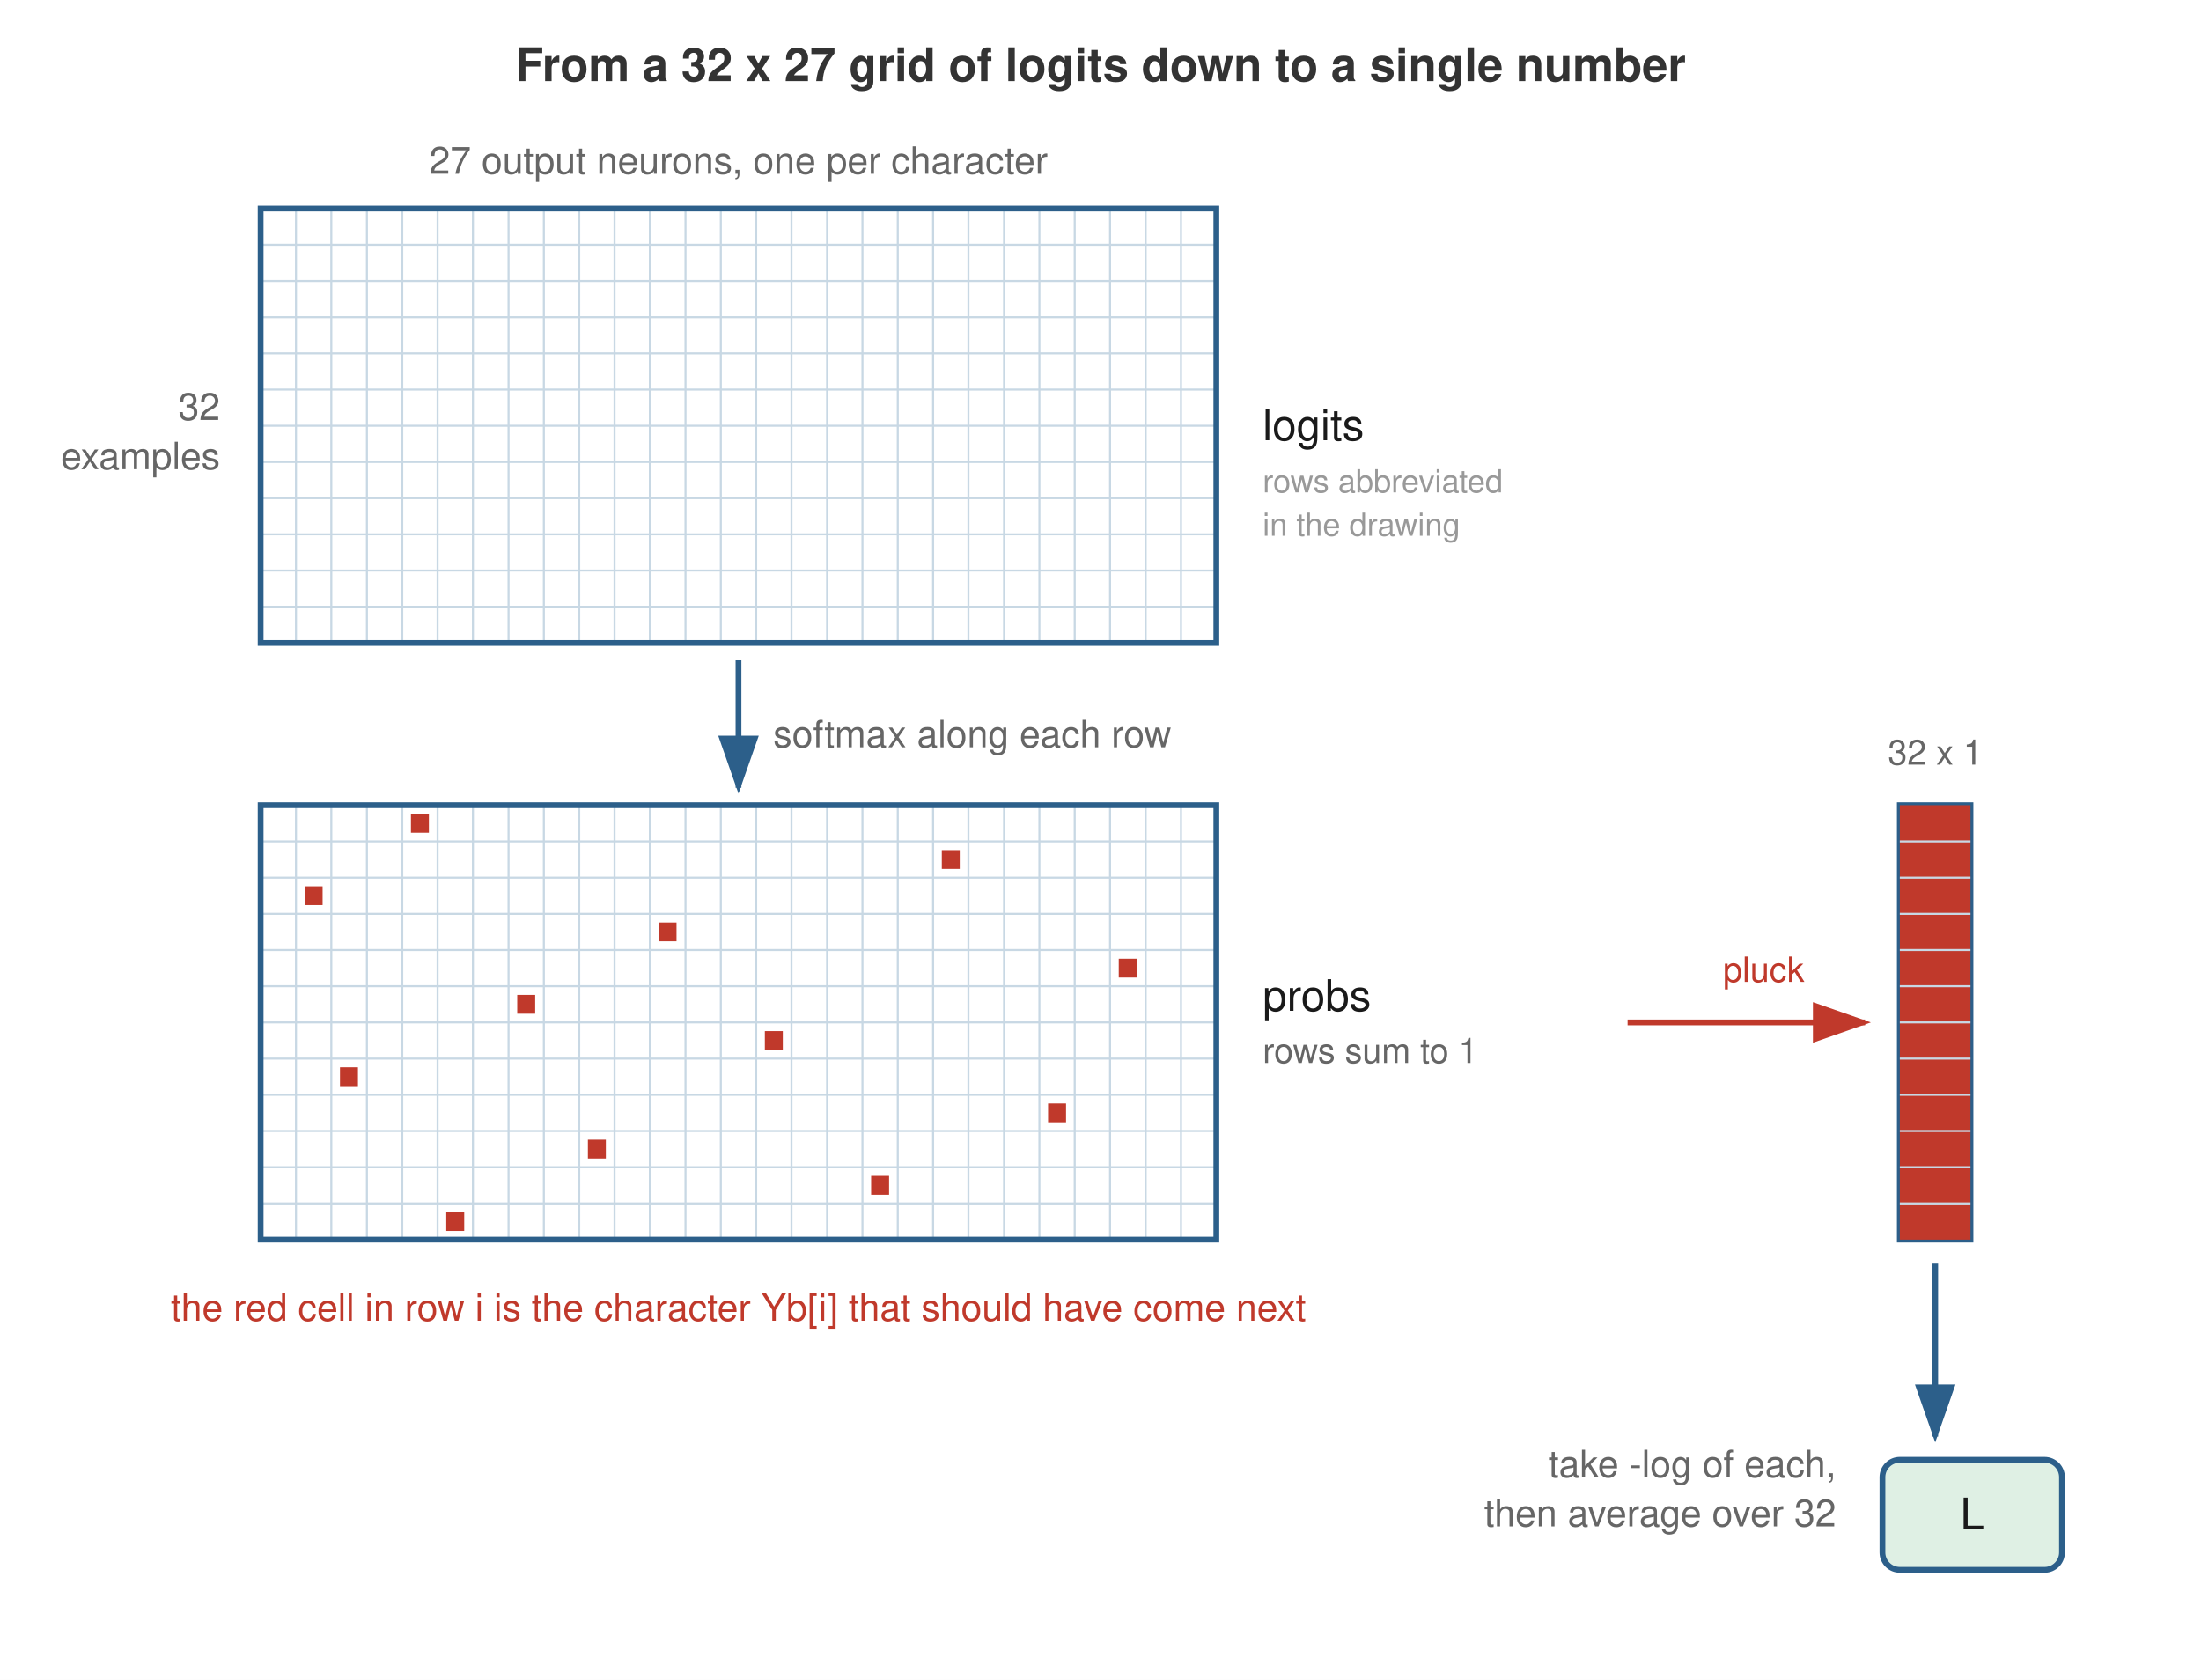
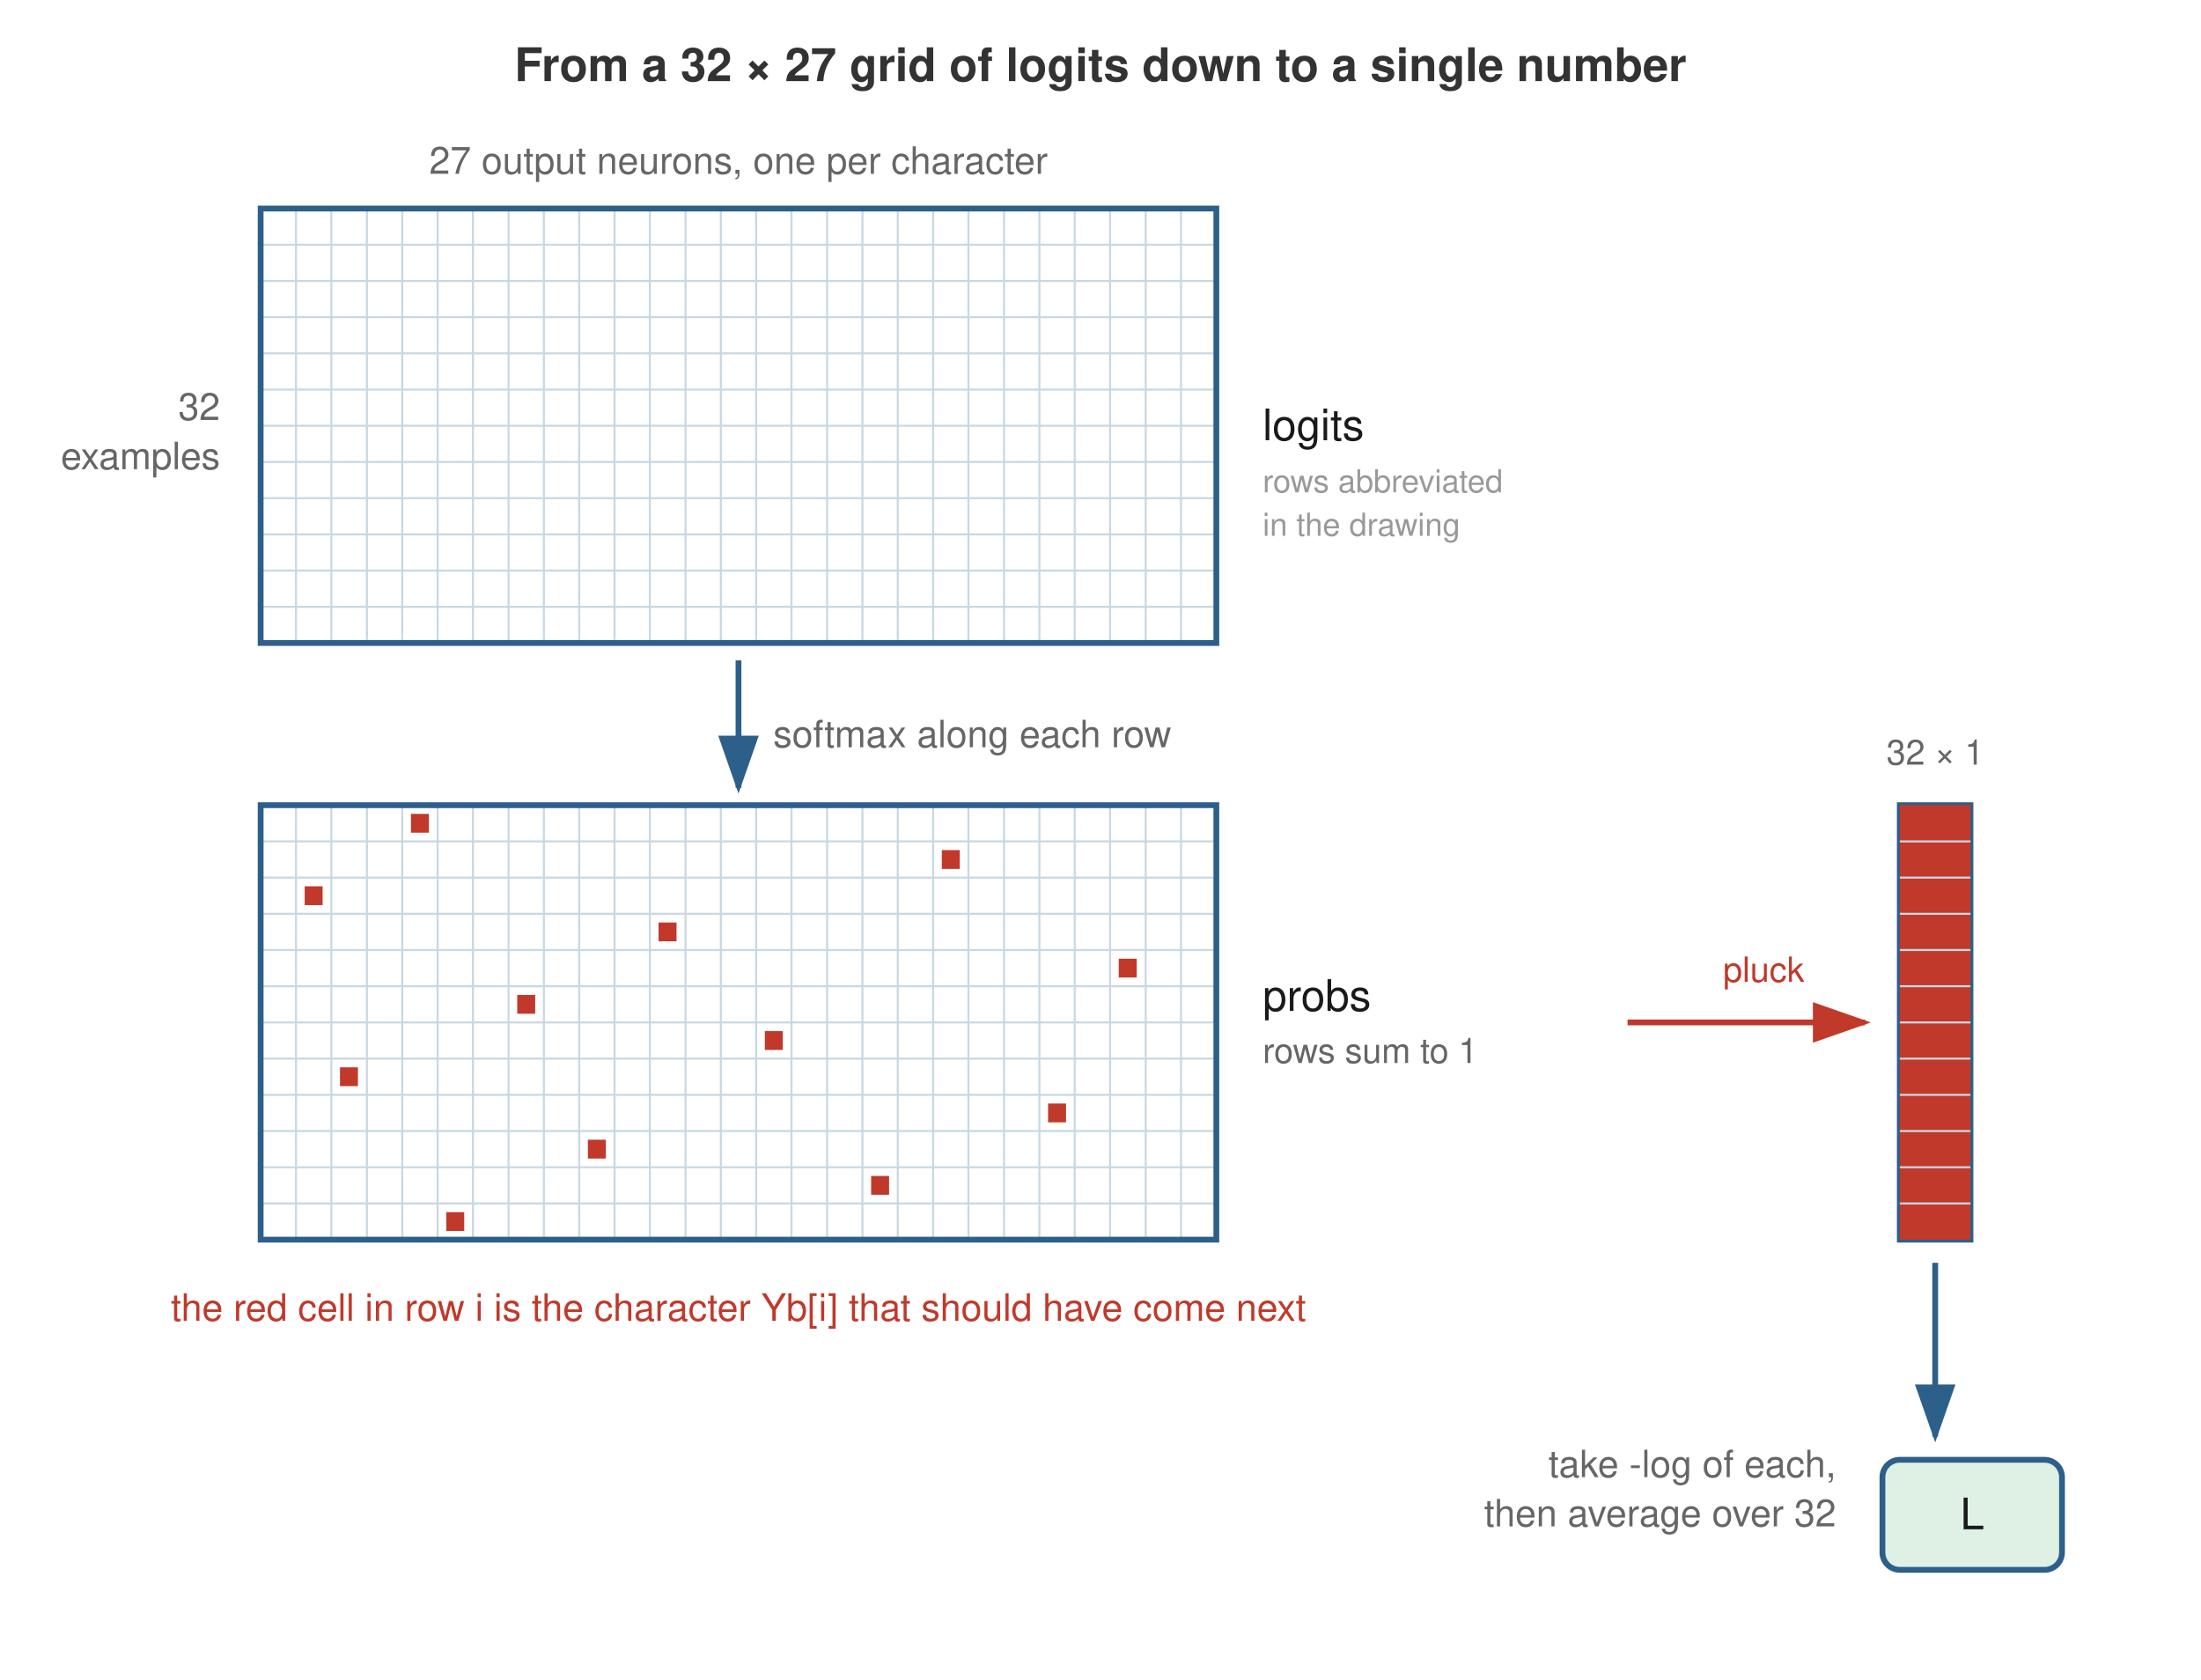
<svg xmlns="http://www.w3.org/2000/svg" viewBox="0 0 760 580" width="760" height="580" font-family="Helvetica, Arial, sans-serif">
  <defs>
    <marker id="ar" markerWidth="10" markerHeight="10" refX="9" refY="3.5" orient="auto">
      <polygon points="0 0, 10 3.5, 0 7" fill="#2c5f8a" />
    </marker>
    <marker id="arRed" markerWidth="10" markerHeight="10" refX="9" refY="3.5" orient="auto">
      <polygon points="0 0, 10 3.5, 0 7" fill="#c0392b" />
    </marker>
    <marker id="arGrey" markerWidth="10" markerHeight="10" refX="9" refY="3.5" orient="auto">
      <polygon points="0 0, 10 3.5, 0 7" fill="#888" />
    </marker>
  </defs>
  <rect width="760" height="580" fill="#ffffff" />
-   <text x="380" y="28" text-anchor="middle" font-size="16" font-weight="bold" fill="#333">From a 32 x 27 grid of logits down to a single number</text>
+   <text x="380" y="28" text-anchor="middle" font-size="16" font-weight="bold" fill="#333">From a 32 × 27 grid of logits down to a single number</text>
  <rect x="90" y="72" width="330" height="150" fill="#ffffff" stroke="none" />
  <g stroke="#c8d8e4" stroke-width="0.7">
    <line x1="102.2" y1="72" x2="102.2" y2="222" />
    <line x1="114.4" y1="72" x2="114.4" y2="222" />
    <line x1="126.7" y1="72" x2="126.7" y2="222" />
    <line x1="138.9" y1="72" x2="138.9" y2="222" />
    <line x1="151.1" y1="72" x2="151.1" y2="222" />
    <line x1="163.3" y1="72" x2="163.3" y2="222" />
    <line x1="175.6" y1="72" x2="175.6" y2="222" />
    <line x1="187.8" y1="72" x2="187.8" y2="222" />
    <line x1="200.0" y1="72" x2="200.0" y2="222" />
    <line x1="212.2" y1="72" x2="212.2" y2="222" />
    <line x1="224.4" y1="72" x2="224.4" y2="222" />
    <line x1="236.7" y1="72" x2="236.7" y2="222" />
    <line x1="248.9" y1="72" x2="248.9" y2="222" />
    <line x1="261.1" y1="72" x2="261.1" y2="222" />
    <line x1="273.3" y1="72" x2="273.3" y2="222" />
    <line x1="285.6" y1="72" x2="285.6" y2="222" />
    <line x1="297.8" y1="72" x2="297.8" y2="222" />
    <line x1="310.0" y1="72" x2="310.0" y2="222" />
    <line x1="322.2" y1="72" x2="322.2" y2="222" />
    <line x1="334.4" y1="72" x2="334.4" y2="222" />
    <line x1="346.7" y1="72" x2="346.7" y2="222" />
    <line x1="358.9" y1="72" x2="358.9" y2="222" />
    <line x1="371.1" y1="72" x2="371.1" y2="222" />
    <line x1="383.3" y1="72" x2="383.3" y2="222" />
    <line x1="395.6" y1="72" x2="395.6" y2="222" />
    <line x1="407.8" y1="72" x2="407.8" y2="222" />
    <line x1="90" y1="84.5" x2="420" y2="84.5" />
    <line x1="90" y1="97.0" x2="420" y2="97.0" />
    <line x1="90" y1="109.5" x2="420" y2="109.5" />
    <line x1="90" y1="122.0" x2="420" y2="122.0" />
    <line x1="90" y1="134.5" x2="420" y2="134.5" />
    <line x1="90" y1="147.0" x2="420" y2="147.0" />
    <line x1="90" y1="159.5" x2="420" y2="159.5" />
    <line x1="90" y1="172.0" x2="420" y2="172.0" />
    <line x1="90" y1="184.5" x2="420" y2="184.5" />
    <line x1="90" y1="197.0" x2="420" y2="197.0" />
    <line x1="90" y1="209.5" x2="420" y2="209.5" />
  </g>
  <rect x="90" y="72" width="330" height="150" fill="none" stroke="#2c5f8a" stroke-width="2" />
  <text x="255.0" y="60" text-anchor="middle" font-size="13" fill="#666">27 output neurons, one per character</text>
  <text x="76" y="145.0" text-anchor="end" font-size="13" fill="#666">32</text>
  <text x="76" y="162.0" text-anchor="end" font-size="13" fill="#666">examples</text>
  <text x="436" y="152.0" font-size="15" fill="#1a1a1a">logits</text>
  <text x="436" y="170.0" font-size="11" fill="#999">rows abbreviated</text>
  <text x="436" y="185.0" font-size="11" fill="#999">in the drawing</text>
  <line x1="255.0" y1="228" x2="255.0" y2="272" stroke="#2c5f8a" stroke-width="2" marker-end="url(#ar)" />
  <text x="267.0" y="258" font-size="13" fill="#666">softmax along each row</text>
  <rect x="90" y="278" width="330" height="150" fill="#ffffff" stroke="none" />
  <g stroke="#c8d8e4" stroke-width="0.7">
    <line x1="102.2" y1="278" x2="102.2" y2="428" />
    <line x1="114.4" y1="278" x2="114.4" y2="428" />
    <line x1="126.7" y1="278" x2="126.7" y2="428" />
    <line x1="138.9" y1="278" x2="138.9" y2="428" />
    <line x1="151.1" y1="278" x2="151.1" y2="428" />
    <line x1="163.3" y1="278" x2="163.3" y2="428" />
    <line x1="175.6" y1="278" x2="175.6" y2="428" />
    <line x1="187.8" y1="278" x2="187.8" y2="428" />
    <line x1="200.0" y1="278" x2="200.0" y2="428" />
    <line x1="212.2" y1="278" x2="212.2" y2="428" />
    <line x1="224.4" y1="278" x2="224.4" y2="428" />
    <line x1="236.7" y1="278" x2="236.7" y2="428" />
    <line x1="248.9" y1="278" x2="248.9" y2="428" />
    <line x1="261.1" y1="278" x2="261.1" y2="428" />
    <line x1="273.3" y1="278" x2="273.3" y2="428" />
    <line x1="285.6" y1="278" x2="285.6" y2="428" />
    <line x1="297.8" y1="278" x2="297.8" y2="428" />
    <line x1="310.0" y1="278" x2="310.0" y2="428" />
    <line x1="322.2" y1="278" x2="322.2" y2="428" />
    <line x1="334.4" y1="278" x2="334.4" y2="428" />
    <line x1="346.7" y1="278" x2="346.7" y2="428" />
    <line x1="358.9" y1="278" x2="358.9" y2="428" />
    <line x1="371.1" y1="278" x2="371.1" y2="428" />
    <line x1="383.3" y1="278" x2="383.3" y2="428" />
    <line x1="395.6" y1="278" x2="395.6" y2="428" />
    <line x1="407.8" y1="278" x2="407.8" y2="428" />
    <line x1="90" y1="290.5" x2="420" y2="290.5" />
    <line x1="90" y1="303.0" x2="420" y2="303.0" />
    <line x1="90" y1="315.5" x2="420" y2="315.5" />
    <line x1="90" y1="328.0" x2="420" y2="328.0" />
    <line x1="90" y1="340.5" x2="420" y2="340.5" />
    <line x1="90" y1="353.0" x2="420" y2="353.0" />
    <line x1="90" y1="365.5" x2="420" y2="365.5" />
    <line x1="90" y1="378.0" x2="420" y2="378.0" />
    <line x1="90" y1="390.5" x2="420" y2="390.5" />
    <line x1="90" y1="403.0" x2="420" y2="403.0" />
    <line x1="90" y1="415.5" x2="420" y2="415.5" />
  </g>
  <g fill="#c0392b">
    <rect x="141.9" y="281.0" width="6.2" height="6.5" />
    <rect x="325.2" y="293.5" width="6.2" height="6.5" />
    <rect x="105.2" y="306.0" width="6.2" height="6.5" />
    <rect x="227.4" y="318.5" width="6.2" height="6.5" />
    <rect x="386.3" y="331.0" width="6.2" height="6.5" />
    <rect x="178.6" y="343.5" width="6.2" height="6.5" />
    <rect x="264.1" y="356.0" width="6.2" height="6.5" />
    <rect x="117.4" y="368.5" width="6.2" height="6.5" />
    <rect x="361.9" y="381.0" width="6.2" height="6.5" />
    <rect x="203.0" y="393.5" width="6.2" height="6.5" />
    <rect x="300.8" y="406.0" width="6.2" height="6.5" />
    <rect x="154.1" y="418.5" width="6.2" height="6.5" />
  </g>
  <rect x="90" y="278" width="330" height="150" fill="none" stroke="#2c5f8a" stroke-width="2" />
  <text x="436" y="349.0" font-size="15" fill="#1a1a1a">probs</text>
  <text x="436" y="367.0" font-size="12" fill="#666">rows sum to 1</text>
  <text x="255.0" y="456" text-anchor="middle" font-size="13" fill="#c0392b">the red cell in row i is the character Yb[i] that should have come next</text>
  <rect x="656" y="278" width="24.4" height="150" fill="#ffffff" stroke="#2c5f8a" stroke-width="2" />
  <g fill="#c0392b">
    <rect x="656" y="278.0" width="24.4" height="12.5" />
    <rect x="656" y="290.5" width="24.4" height="12.5" />
    <rect x="656" y="303.0" width="24.4" height="12.5" />
    <rect x="656" y="315.5" width="24.4" height="12.5" />
    <rect x="656" y="328.0" width="24.4" height="12.5" />
    <rect x="656" y="340.5" width="24.4" height="12.5" />
    <rect x="656" y="353.0" width="24.4" height="12.5" />
    <rect x="656" y="365.5" width="24.4" height="12.5" />
    <rect x="656" y="378.0" width="24.4" height="12.5" />
    <rect x="656" y="390.5" width="24.4" height="12.5" />
    <rect x="656" y="403.0" width="24.4" height="12.5" />
    <rect x="656" y="415.5" width="24.4" height="12.5" />
  </g>
  <g stroke="#c8d8e4" stroke-width="0.7">
    <line x1="656" y1="290.5" x2="680.4" y2="290.5" />
    <line x1="656" y1="303.0" x2="680.4" y2="303.0" />
    <line x1="656" y1="315.5" x2="680.4" y2="315.5" />
    <line x1="656" y1="328.0" x2="680.4" y2="328.0" />
    <line x1="656" y1="340.5" x2="680.4" y2="340.5" />
    <line x1="656" y1="353.0" x2="680.4" y2="353.0" />
    <line x1="656" y1="365.5" x2="680.4" y2="365.5" />
    <line x1="656" y1="378.0" x2="680.4" y2="378.0" />
    <line x1="656" y1="390.5" x2="680.4" y2="390.5" />
    <line x1="656" y1="403.0" x2="680.4" y2="403.0" />
    <line x1="656" y1="415.5" x2="680.4" y2="415.5" />
  </g>
  <line x1="562" y1="353.0" x2="644" y2="353.0" stroke="#c0392b" stroke-width="2" marker-end="url(#arRed)" />
  <text x="609" y="339.0" text-anchor="middle" font-size="12" fill="#c0392b">pluck</text>
-   <text x="668.222" y="264" text-anchor="middle" font-size="12" fill="#666">32 x 1</text>
+   <text x="668.222" y="264" text-anchor="middle" font-size="12" fill="#666">32 × 1</text>
  <line x1="668.222" y1="436" x2="668.222" y2="496" stroke="#2c5f8a" stroke-width="2" marker-end="url(#ar)" />
  <text x="634" y="510" text-anchor="end" font-size="13" fill="#666">take -log of each,</text>
  <text x="634" y="527" text-anchor="end" font-size="13" fill="#666">then average over 32</text>
  <rect x="650" y="504" width="62" height="38" rx="6" fill="#dff0e4" stroke="#2c5f8a" stroke-width="2" />
  <text x="681" y="528" text-anchor="middle" font-size="15" fill="#1a1a1a">L</text>
</svg>
